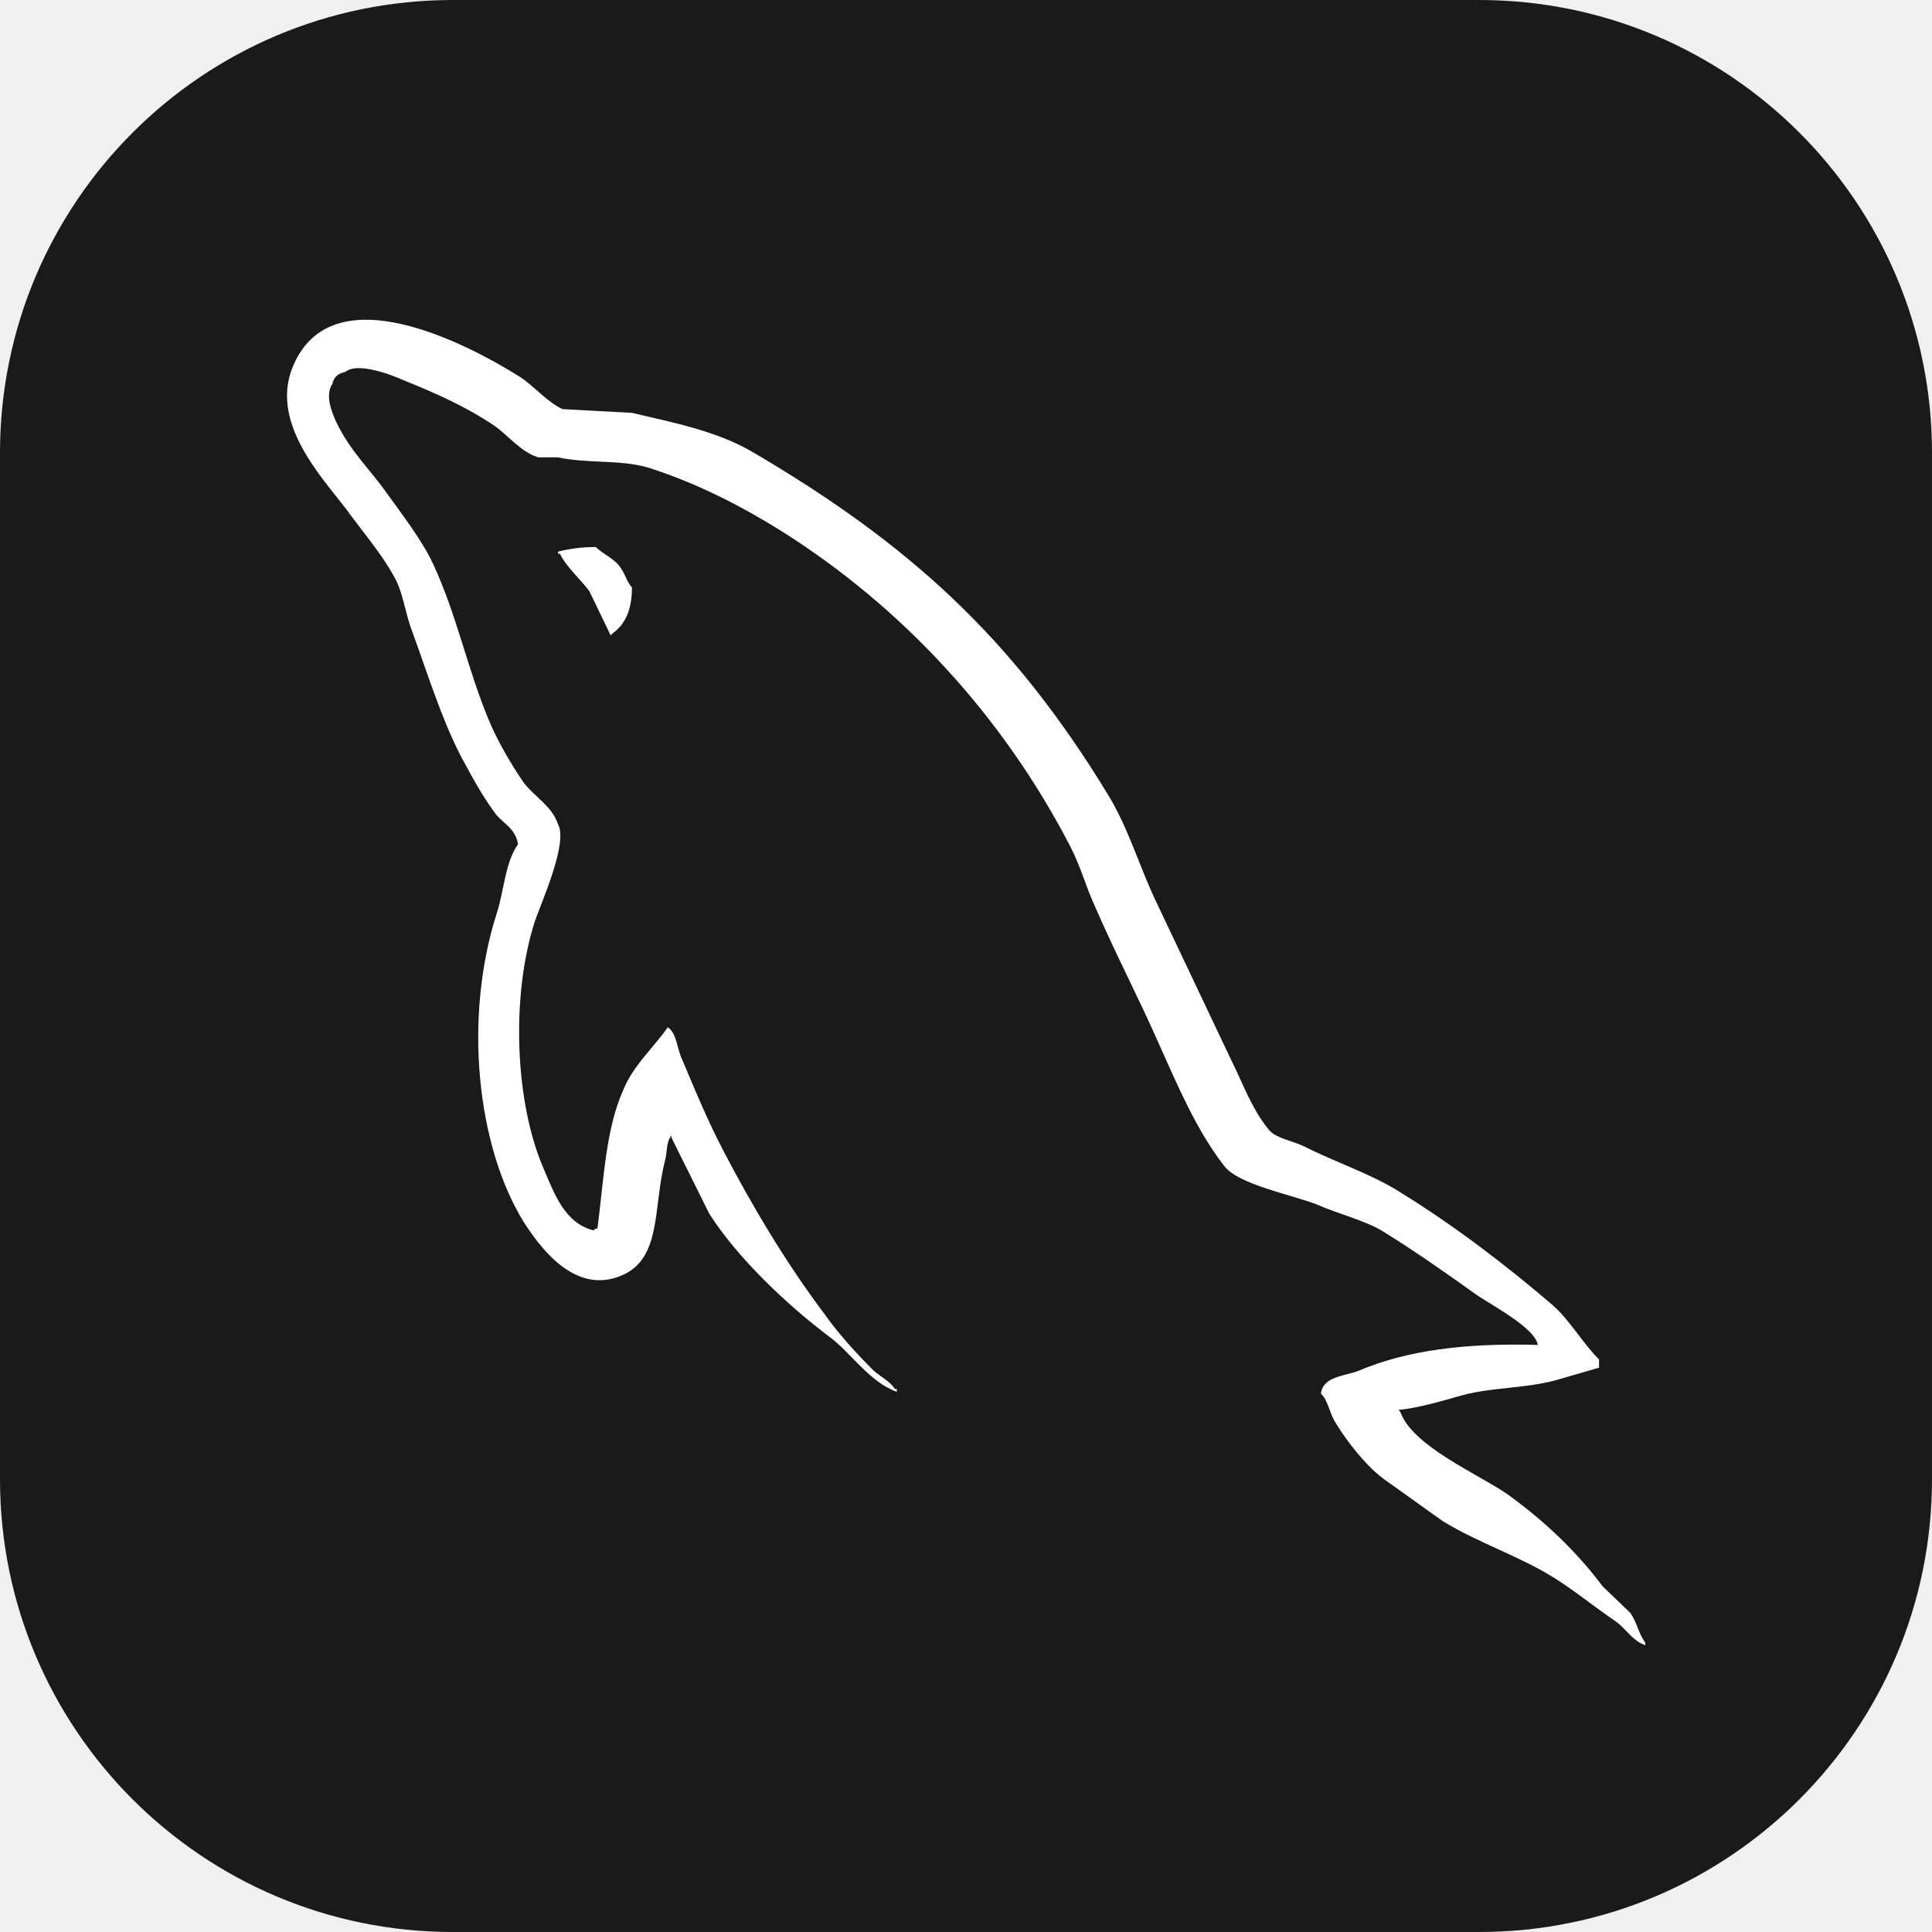
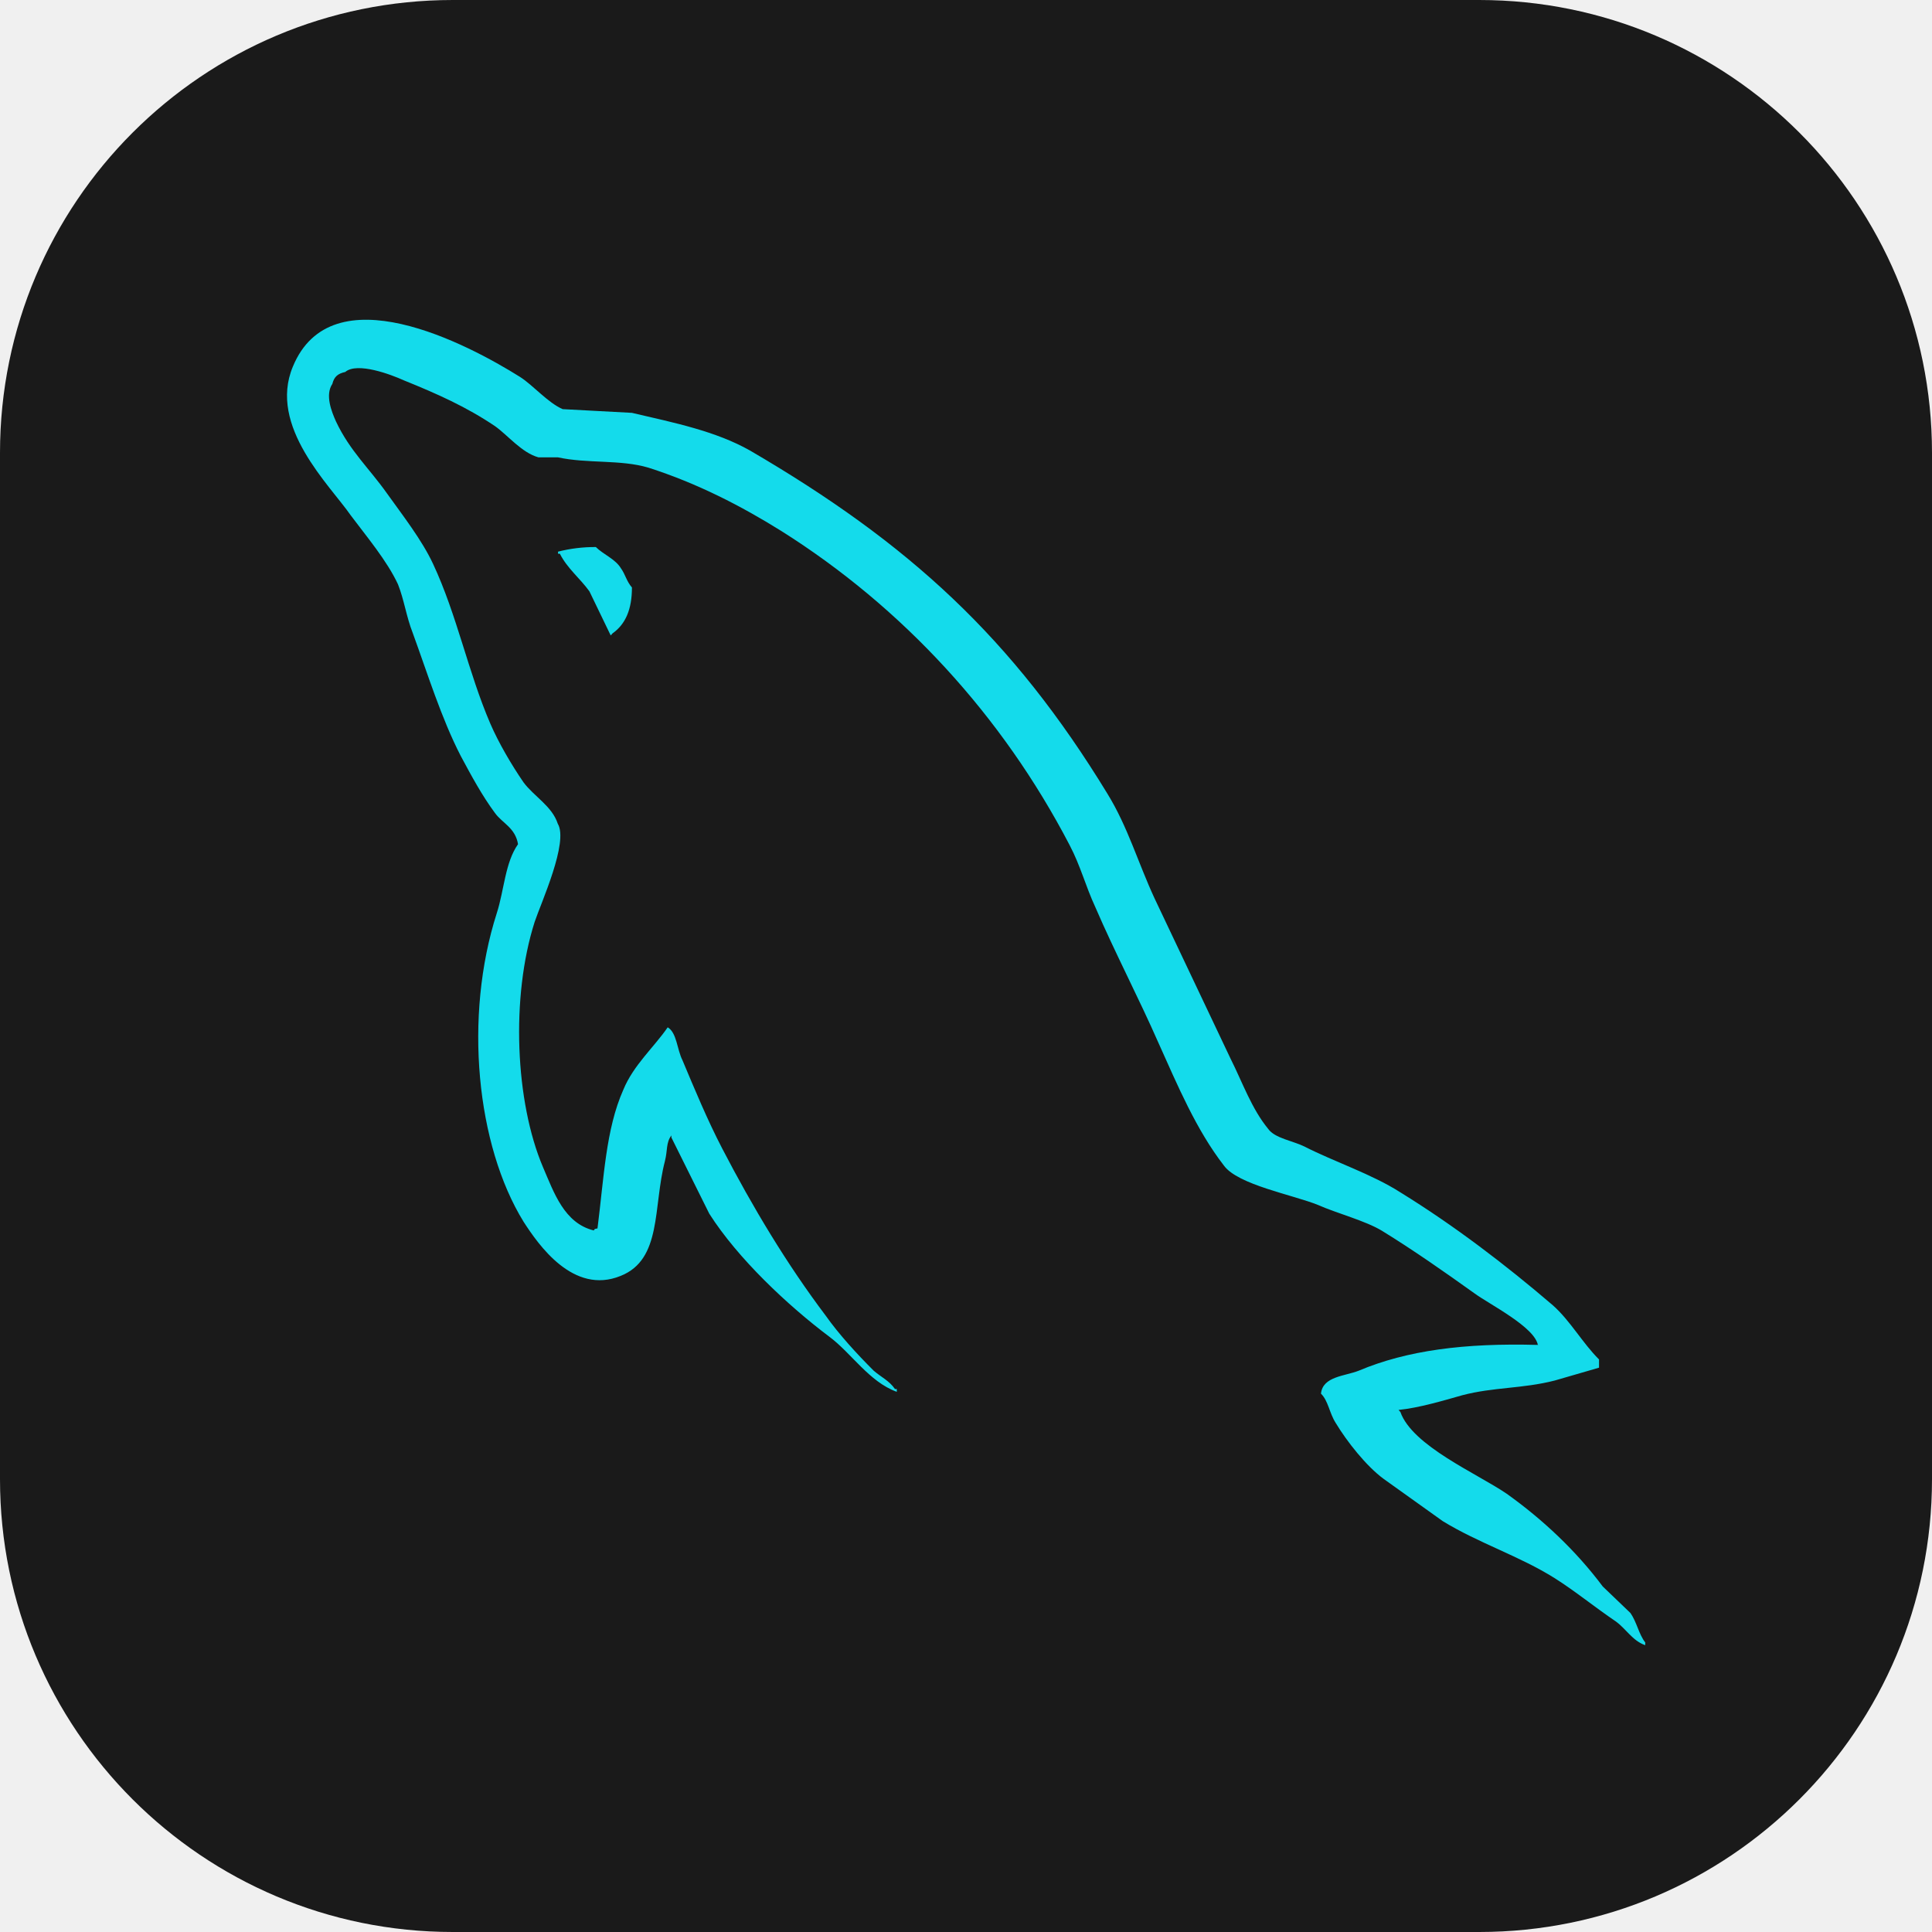
<svg xmlns="http://www.w3.org/2000/svg" width="100" height="100" viewBox="0 0 100 100" fill="none">
  <path d="M76.562 0H23.438C10.493 0 0 10.493 0 23.438V76.562C0 89.507 10.493 100 23.438 100H76.562C89.507 100 100 89.507 100 76.562V23.438C100 10.493 89.507 0 76.562 0Z" fill="#1A1A1A" />
  <path d="M85.156 14.844H14.844V85.156H85.156V14.844Z" fill="#1A1A1A" />
-   <path fill-rule="evenodd" clip-rule="evenodd" d="M79.61 69.613C75.786 69.507 72.819 69.899 70.332 70.945C69.616 71.233 68.468 71.233 68.373 72.134C68.756 72.512 68.802 73.13 69.138 73.655C69.711 74.606 70.716 75.887 71.624 76.552L74.684 78.739C76.549 79.878 78.653 80.544 80.469 81.685C81.522 82.35 82.573 83.206 83.626 83.92C84.162 84.3 84.486 84.919 85.156 85.155V85.011C84.822 84.585 84.725 83.968 84.392 83.49L82.956 82.113C81.57 80.26 79.848 78.643 77.983 77.313C76.452 76.268 73.106 74.842 72.484 73.085L72.39 72.978C73.441 72.872 74.684 72.502 75.689 72.217C77.316 71.791 78.797 71.884 80.469 71.457L82.766 70.791V70.365C81.906 69.51 81.284 68.369 80.376 67.562C77.938 65.471 75.258 63.427 72.484 61.717C71.002 60.767 69.089 60.147 67.511 59.341C66.936 59.056 65.981 58.913 65.647 58.438C64.784 57.394 64.307 56.014 63.685 54.778L59.764 46.509C58.904 44.656 58.377 42.802 57.326 41.092C52.4 33.013 47.043 28.118 38.818 23.318C37.05 22.32 34.946 21.89 32.709 21.369L29.123 21.177C28.357 20.844 27.592 19.941 26.922 19.513C24.197 17.802 17.167 14.096 15.157 18.98C13.866 22.069 17.071 25.11 18.158 26.679C18.973 27.772 20.023 29.008 20.599 30.243C20.92 31.051 21.028 31.907 21.363 32.762C22.127 34.853 22.845 37.183 23.85 39.132C24.386 40.13 24.948 41.177 25.618 42.079C26.001 42.612 26.671 42.84 26.813 43.695C26.143 44.646 26.097 46.07 25.715 47.26C23.992 52.63 24.662 59.284 27.1 63.237C27.867 64.425 29.673 67.04 32.123 66.041C34.275 65.186 33.795 62.477 34.416 60.1C34.561 59.531 34.465 59.15 34.751 58.769V58.876L36.712 62.82C38.195 65.148 40.778 67.573 42.928 69.189C44.075 70.045 44.984 71.519 46.418 72.041V71.897H46.324C46.037 71.471 45.606 71.279 45.223 70.947C44.363 70.092 43.407 69.046 42.737 68.096C40.729 65.435 38.961 62.487 37.382 59.447C36.616 57.974 35.946 56.358 35.327 54.884C35.037 54.314 35.037 53.457 34.56 53.174C33.842 54.218 32.792 55.123 32.263 56.406C31.354 58.449 31.26 60.968 30.926 63.582C30.733 63.629 30.819 63.582 30.733 63.688C29.204 63.309 28.677 61.739 28.104 60.409C26.669 57.035 26.43 51.618 27.673 47.72C28.007 46.722 29.443 43.586 28.87 42.635C28.581 41.732 27.627 41.21 27.099 40.496C26.478 39.593 25.81 38.453 25.379 37.456C24.232 34.793 23.659 31.847 22.415 29.186C21.839 27.95 20.836 26.666 20.022 25.527C19.113 24.243 18.111 23.34 17.393 21.82C17.154 21.288 16.82 20.442 17.202 19.871C17.297 19.491 17.49 19.338 17.87 19.253C18.492 18.721 20.262 19.396 20.884 19.679C22.652 20.393 24.135 21.058 25.617 22.054C26.287 22.529 27.005 23.433 27.866 23.671H28.871C30.401 24.004 32.122 23.778 33.555 24.204C36.09 25.013 38.384 26.2 40.442 27.485C46.706 31.429 51.872 37.037 55.361 43.739C55.935 44.832 56.174 45.83 56.701 46.97C57.707 49.3 58.95 51.675 59.952 53.958C60.957 56.191 61.913 58.474 63.348 60.327C64.066 61.325 66.934 61.847 68.224 62.37C69.181 62.797 70.662 63.18 71.525 63.702C73.15 64.7 74.776 65.841 76.305 66.934C77.07 67.502 79.462 68.691 79.604 69.639L79.61 69.613ZM30.843 28.315C30.182 28.31 29.524 28.39 28.884 28.553V28.66H28.978C29.361 29.42 30.031 29.943 30.509 30.609L31.61 32.89L31.704 32.784C32.374 32.309 32.709 31.548 32.709 30.408C32.422 30.076 32.375 29.743 32.136 29.41C31.849 28.935 31.227 28.697 30.843 28.317V28.315Z" fill="white" />
+   <path fill-rule="evenodd" clip-rule="evenodd" d="M79.61 69.613C75.786 69.507 72.819 69.899 70.332 70.945C69.616 71.233 68.468 71.233 68.373 72.134C68.756 72.512 68.802 73.13 69.138 73.655C69.711 74.606 70.716 75.887 71.624 76.552L74.684 78.739C76.549 79.878 78.653 80.544 80.469 81.685C81.522 82.35 82.573 83.206 83.626 83.92C84.162 84.3 84.486 84.919 85.156 85.155V85.011C84.822 84.585 84.725 83.968 84.392 83.49L82.956 82.113C81.57 80.26 79.848 78.643 77.983 77.313C76.452 76.268 73.106 74.842 72.484 73.085L72.39 72.978C73.441 72.872 74.684 72.502 75.689 72.217C77.316 71.791 78.797 71.884 80.469 71.457L82.766 70.791V70.365C81.906 69.51 81.284 68.369 80.376 67.562C77.938 65.471 75.258 63.427 72.484 61.717C71.002 60.767 69.089 60.147 67.511 59.341C66.936 59.056 65.981 58.913 65.647 58.438C64.784 57.394 64.307 56.014 63.685 54.778L59.764 46.509C58.904 44.656 58.377 42.802 57.326 41.092C52.4 33.013 47.043 28.118 38.818 23.318C37.05 22.32 34.946 21.89 32.709 21.369L29.123 21.177C28.357 20.844 27.592 19.941 26.922 19.513C24.197 17.802 17.167 14.096 15.157 18.98C13.866 22.069 17.071 25.11 18.158 26.679C18.973 27.772 20.023 29.008 20.599 30.243C20.92 31.051 21.028 31.907 21.363 32.762C22.127 34.853 22.845 37.183 23.85 39.132C24.386 40.13 24.948 41.177 25.618 42.079C26.001 42.612 26.671 42.84 26.813 43.695C26.143 44.646 26.097 46.07 25.715 47.26C23.992 52.63 24.662 59.284 27.1 63.237C27.867 64.425 29.673 67.04 32.123 66.041C34.275 65.186 33.795 62.477 34.416 60.1C34.561 59.531 34.465 59.15 34.751 58.769V58.876L36.712 62.82C38.195 65.148 40.778 67.573 42.928 69.189C44.075 70.045 44.984 71.519 46.418 72.041V71.897H46.324C46.037 71.471 45.606 71.279 45.223 70.947C44.363 70.092 43.407 69.046 42.737 68.096C40.729 65.435 38.961 62.487 37.382 59.447C36.616 57.974 35.946 56.358 35.327 54.884C35.037 54.314 35.037 53.457 34.56 53.174C33.842 54.218 32.792 55.123 32.263 56.406C31.354 58.449 31.26 60.968 30.926 63.582C30.733 63.629 30.819 63.582 30.733 63.688C29.204 63.309 28.677 61.739 28.104 60.409C26.669 57.035 26.43 51.618 27.673 47.72C28.007 46.722 29.443 43.586 28.87 42.635C28.581 41.732 27.627 41.21 27.099 40.496C26.478 39.593 25.81 38.453 25.379 37.456C24.232 34.793 23.659 31.847 22.415 29.186C21.839 27.95 20.836 26.666 20.022 25.527C19.113 24.243 18.111 23.34 17.393 21.82C17.154 21.288 16.82 20.442 17.202 19.871C17.297 19.491 17.49 19.338 17.87 19.253C18.492 18.721 20.262 19.396 20.884 19.679C22.652 20.393 24.135 21.058 25.617 22.054C26.287 22.529 27.005 23.433 27.866 23.671H28.871C30.401 24.004 32.122 23.778 33.555 24.204C36.09 25.013 38.384 26.2 40.442 27.485C46.706 31.429 51.872 37.037 55.361 43.739C55.935 44.832 56.174 45.83 56.701 46.97C57.707 49.3 58.95 51.675 59.952 53.958C60.957 56.191 61.913 58.474 63.348 60.327C64.066 61.325 66.934 61.847 68.224 62.37C69.181 62.797 70.662 63.18 71.525 63.702C73.15 64.7 74.776 65.841 76.305 66.934C77.07 67.502 79.462 68.691 79.604 69.639L79.61 69.613ZM30.843 28.315C30.182 28.31 29.524 28.39 28.884 28.553V28.66H28.978C29.361 29.42 30.031 29.943 30.509 30.609L31.61 32.89L31.704 32.784C32.374 32.309 32.709 31.548 32.709 30.408C32.422 30.076 32.375 29.743 32.136 29.41C31.849 28.935 31.227 28.697 30.843 28.317V28.315Z" fill="#14DBEB" />
</svg>
